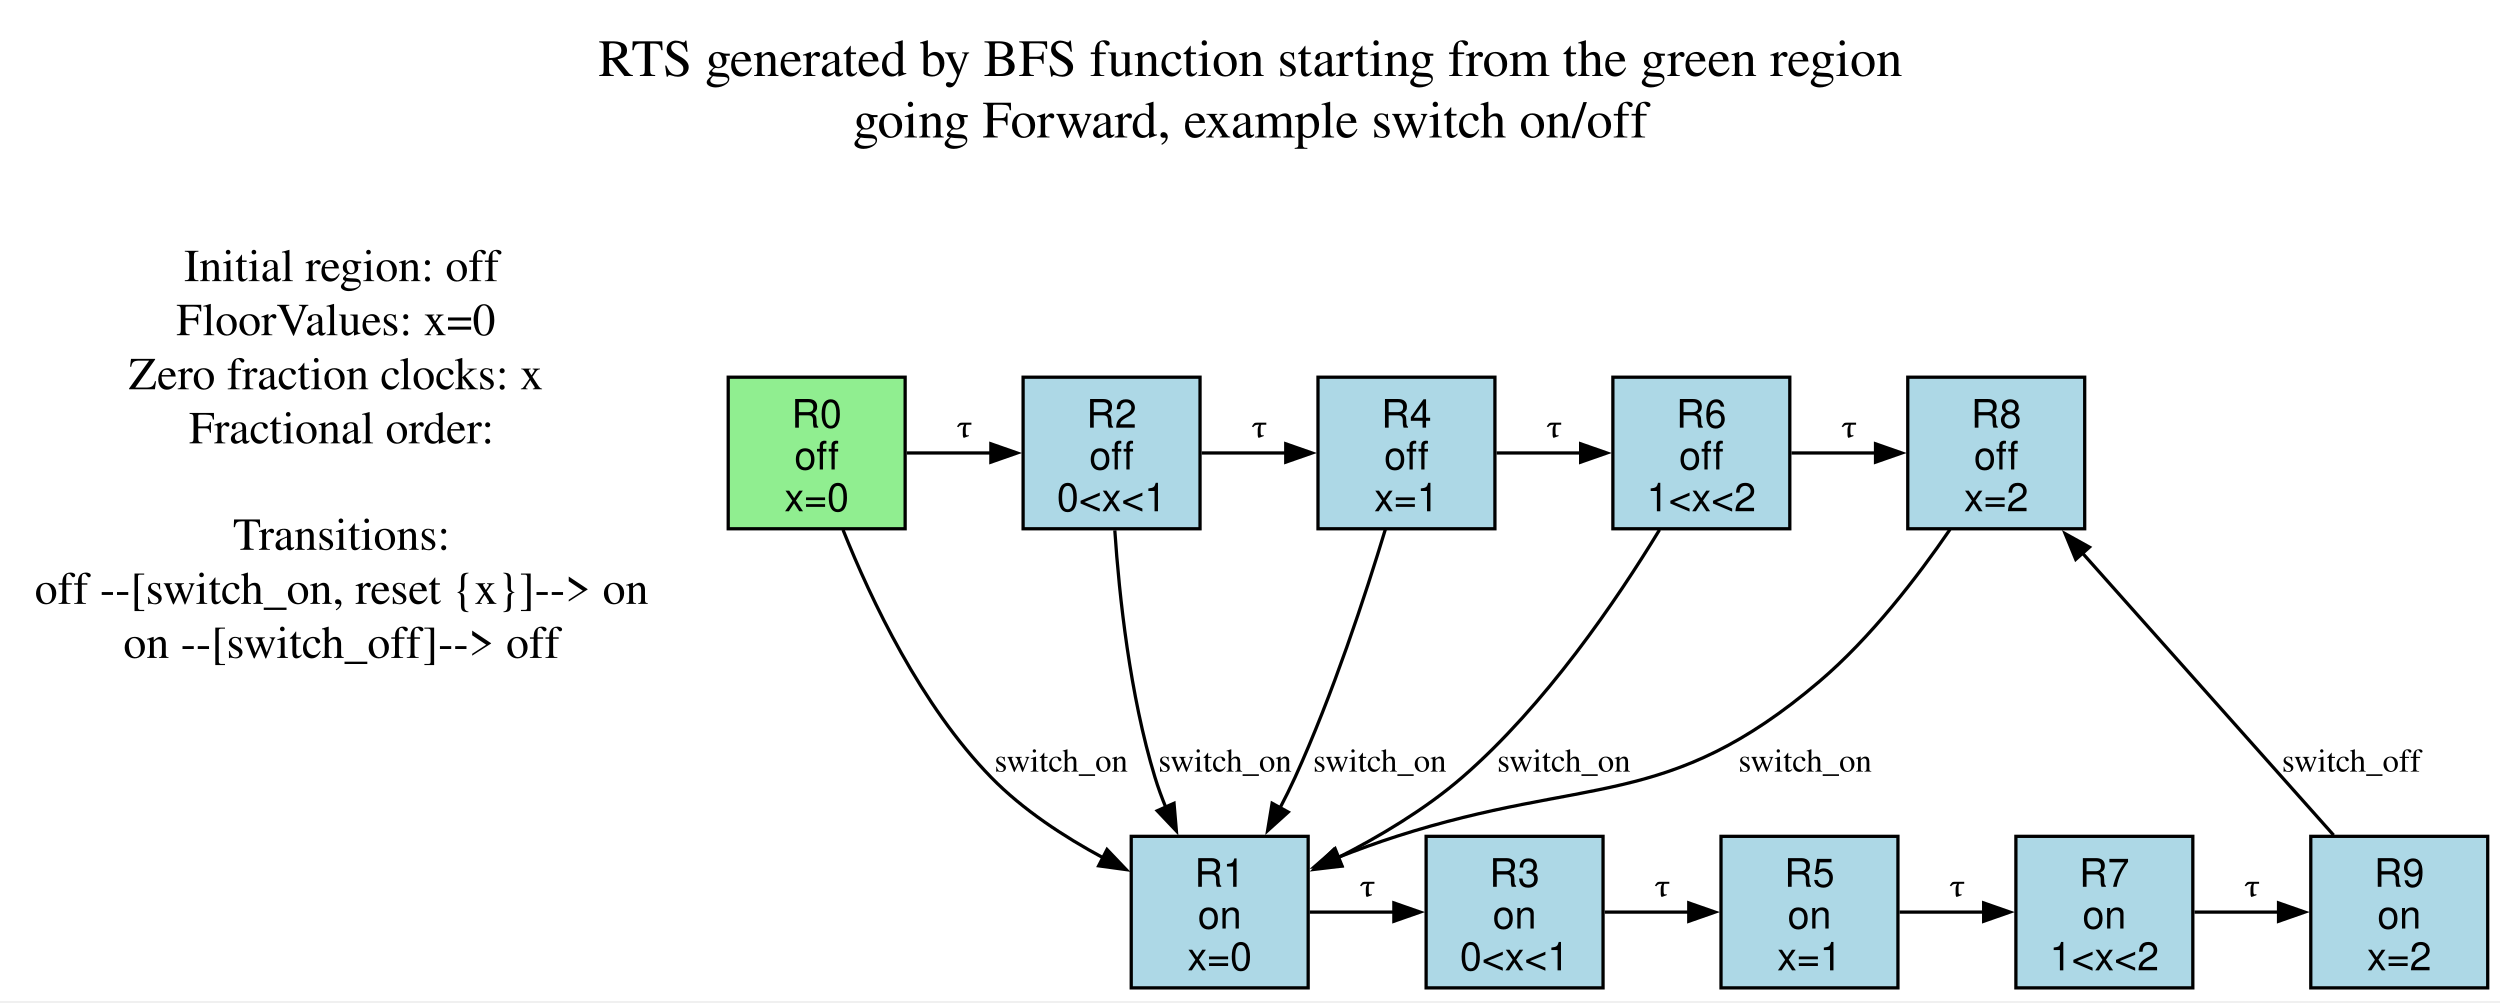
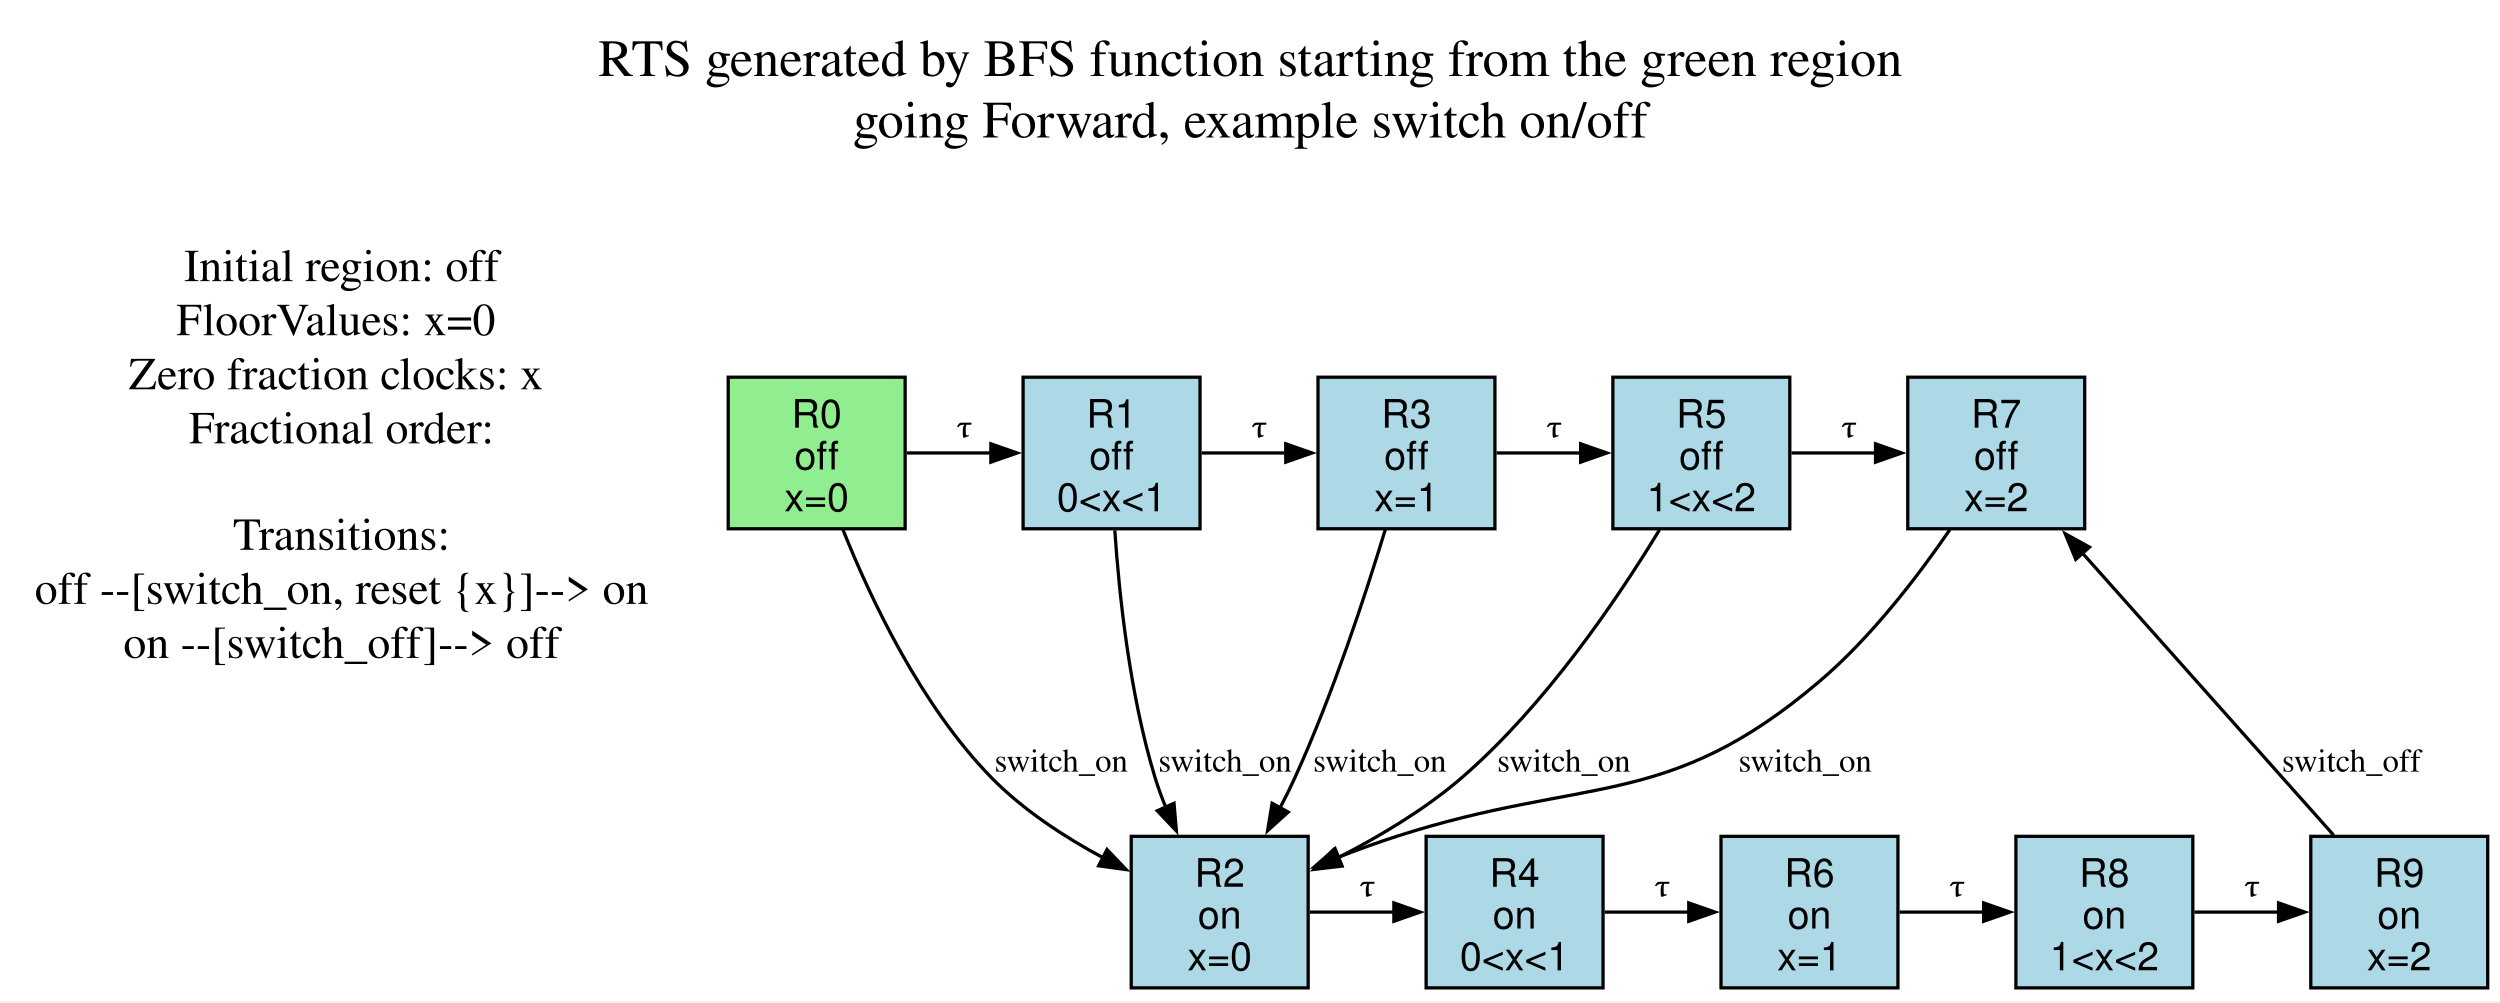
<svg xmlns="http://www.w3.org/2000/svg" width="763pt" height="306pt" viewBox="0.00 0.00 763.00 306.00">
  <g id="graph0" class="graph" transform="scale(1 1) rotate(0) translate(4 301.5)">
    <polygon fill="white" stroke="none" points="-4,4 -4,-301.5 759.25,-301.5 759.25,4 -4,4" />
    <text xml:space="preserve" text-anchor="middle" x="377.62" y="-278.3" font-family="Times,serif" font-size="16.00">RTS generated by BFS function starting from the green region</text>
    <text xml:space="preserve" text-anchor="middle" x="377.62" y="-259.55" font-family="Times,serif" font-size="16.00">going Forward, example switch on/off</text>
    <g id="node1" class="node">
      <text xml:space="preserve" text-anchor="middle" x="100.25" y="-215.7" font-family="Times,serif" font-size="14.00">Initial region: off</text>
      <text xml:space="preserve" text-anchor="middle" x="100.25" y="-199.2" font-family="Times,serif" font-size="14.00">FloorValues: x=0 </text>
      <text xml:space="preserve" text-anchor="middle" x="100.25" y="-182.7" font-family="Times,serif" font-size="14.00">Zero fraction clocks: x </text>
      <text xml:space="preserve" text-anchor="middle" x="100.25" y="-166.2" font-family="Times,serif" font-size="14.00">Fractional order:</text>
      <text xml:space="preserve" text-anchor="middle" x="100.25" y="-133.7" font-family="Times,serif" font-size="14.00">Transitions:</text>
      <text xml:space="preserve" text-anchor="middle" x="100.25" y="-117.2" font-family="Times,serif" font-size="14.00">off --[switch_on, reset {x}]--&gt; on</text>
      <text xml:space="preserve" text-anchor="middle" x="100.25" y="-100.7" font-family="Times,serif" font-size="14.00">on --[switch_off]--&gt; off</text>
    </g>
    <g id="node2" class="node">
      <polygon fill="lightgreen" stroke="black" points="272.25,-186.38 218.25,-186.38 218.25,-140.12 272.25,-140.12 272.25,-186.38" />
      <text xml:space="preserve" text-anchor="middle" x="245.25" y="-170.97" font-family="Helvetica,sans-Serif" font-size="12.00">R0</text>
      <text xml:space="preserve" text-anchor="middle" x="245.25" y="-158.22" font-family="Helvetica,sans-Serif" font-size="12.00">off</text>
      <text xml:space="preserve" text-anchor="middle" x="245.25" y="-145.47" font-family="Helvetica,sans-Serif" font-size="12.00">x=0</text>
    </g>
    <g id="node3" class="node">
-       <polygon fill="lightblue" stroke="black" points="395.25,-46.25 341.25,-46.25 341.25,0 395.25,0 395.25,-46.25" />
-       <text xml:space="preserve" text-anchor="middle" x="368.25" y="-30.85" font-family="Helvetica,sans-Serif" font-size="12.00">R1</text>
-       <text xml:space="preserve" text-anchor="middle" x="368.25" y="-18.1" font-family="Helvetica,sans-Serif" font-size="12.00">on</text>
-       <text xml:space="preserve" text-anchor="middle" x="368.25" y="-5.35" font-family="Helvetica,sans-Serif" font-size="12.00">x=0</text>
-     </g>
-     <g id="edge1" class="edge">
-       <path fill="none" stroke="black" d="M253.29,-139.79C261.86,-118.34 277.13,-86.14 298.5,-64.25 308.16,-54.35 320.77,-46.11 332.62,-39.73" />
-       <polygon fill="black" stroke="black" points="333.86,-42.23 339.7,-36.1 331.31,-37.25 333.86,-42.23" />
-       <text xml:space="preserve" text-anchor="middle" x="319.88" y="-66" font-family="Times,serif" font-size="10.00">switch_on</text>
-     </g>
-     <g id="node4" class="node">
      <polygon fill="lightblue" stroke="black" points="362.25,-186.38 308.25,-186.38 308.25,-140.12 362.25,-140.12 362.25,-186.38" />
-       <text xml:space="preserve" text-anchor="middle" x="335.25" y="-170.97" font-family="Helvetica,sans-Serif" font-size="12.00">R2</text>
+       <text xml:space="preserve" text-anchor="middle" x="335.25" y="-170.97" font-family="Helvetica,sans-Serif" font-size="12.00">R1</text>
      <text xml:space="preserve" text-anchor="middle" x="335.25" y="-158.22" font-family="Helvetica,sans-Serif" font-size="12.00">off</text>
      <text xml:space="preserve" text-anchor="middle" x="335.25" y="-145.47" font-family="Helvetica,sans-Serif" font-size="12.00">0&lt;x&lt;1</text>
    </g>
-     <g id="edge2" class="edge">
+     <g id="edge1" class="edge">
      <path fill="none" stroke="black" d="M272.74,-163.25C280.85,-163.25 289.87,-163.25 298.46,-163.25" />
      <polygon fill="black" stroke="black" points="298.41,-166.05 306.41,-163.25 298.41,-160.45 298.41,-166.05" />
      <text xml:space="preserve" text-anchor="middle" x="290.25" y="-168" font-family="Times,serif" font-size="10.00">τ</text>
    </g>
-     <g id="node5" class="node">
-       <polygon fill="lightblue" stroke="black" points="485.25,-46.25 431.25,-46.25 431.25,0 485.25,0 485.25,-46.25" />
-       <text xml:space="preserve" text-anchor="middle" x="458.25" y="-30.85" font-family="Helvetica,sans-Serif" font-size="12.00">R3</text>
-       <text xml:space="preserve" text-anchor="middle" x="458.25" y="-18.1" font-family="Helvetica,sans-Serif" font-size="12.00">on</text>
-       <text xml:space="preserve" text-anchor="middle" x="458.25" y="-5.35" font-family="Helvetica,sans-Serif" font-size="12.00">0&lt;x&lt;1</text>
+     <g id="node4" class="node">
+       <polygon fill="lightblue" stroke="black" points="395.25,-46.25 341.25,-46.25 341.25,0 395.25,0 395.25,-46.25" />
+       <text xml:space="preserve" text-anchor="middle" x="368.25" y="-30.85" font-family="Helvetica,sans-Serif" font-size="12.00">R2</text>
+       <text xml:space="preserve" text-anchor="middle" x="368.25" y="-18.1" font-family="Helvetica,sans-Serif" font-size="12.00">on</text>
+       <text xml:space="preserve" text-anchor="middle" x="368.25" y="-5.35" font-family="Helvetica,sans-Serif" font-size="12.00">x=0</text>
    </g>
-     <g id="edge3" class="edge">
-       <path fill="none" stroke="black" d="M395.74,-23.12C403.85,-23.12 412.87,-23.12 421.46,-23.12" />
-       <polygon fill="black" stroke="black" points="421.41,-25.93 429.41,-23.13 421.41,-20.33 421.41,-25.93" />
-       <text xml:space="preserve" text-anchor="middle" x="413.25" y="-27.88" font-family="Times,serif" font-size="10.00">τ</text>
+     <g id="edge2" class="edge">
+       <path fill="none" stroke="black" d="M253.29,-139.79C261.86,-118.34 277.13,-86.14 298.5,-64.25 308.16,-54.35 320.77,-46.11 332.62,-39.73" />
+       <polygon fill="black" stroke="black" points="333.86,-42.23 339.7,-36.1 331.31,-37.25 333.86,-42.23" />
+       <text xml:space="preserve" text-anchor="middle" x="319.88" y="-66" font-family="Times,serif" font-size="10.00">switch_on</text>
    </g>
    <g id="edge4" class="edge">
      <path fill="none" stroke="black" d="M336.24,-139.63C337.6,-119.47 340.84,-89.38 348.5,-64.25 349.43,-61.19 350.58,-58.07 351.84,-54.99" />
      <polygon fill="black" stroke="black" points="354.31,-56.34 355.03,-47.9 349.2,-54.05 354.31,-56.34" />
      <text xml:space="preserve" text-anchor="middle" x="369.88" y="-66" font-family="Times,serif" font-size="10.00">switch_on</text>
    </g>
-     <g id="node6" class="node">
+     <g id="node5" class="node">
      <polygon fill="lightblue" stroke="black" points="452.25,-186.38 398.25,-186.38 398.25,-140.12 452.25,-140.12 452.25,-186.38" />
-       <text xml:space="preserve" text-anchor="middle" x="425.25" y="-170.97" font-family="Helvetica,sans-Serif" font-size="12.00">R4</text>
+       <text xml:space="preserve" text-anchor="middle" x="425.25" y="-170.97" font-family="Helvetica,sans-Serif" font-size="12.00">R3</text>
      <text xml:space="preserve" text-anchor="middle" x="425.25" y="-158.22" font-family="Helvetica,sans-Serif" font-size="12.00">off</text>
      <text xml:space="preserve" text-anchor="middle" x="425.25" y="-145.47" font-family="Helvetica,sans-Serif" font-size="12.00">x=1</text>
    </g>
-     <g id="edge5" class="edge">
+     <g id="edge3" class="edge">
      <path fill="none" stroke="black" d="M362.74,-163.25C370.85,-163.25 379.87,-163.25 388.46,-163.25" />
      <polygon fill="black" stroke="black" points="388.41,-166.05 396.41,-163.25 388.41,-160.45 388.41,-166.05" />
      <text xml:space="preserve" text-anchor="middle" x="380.25" y="-168" font-family="Times,serif" font-size="10.00">τ</text>
    </g>
-     <g id="node7" class="node">
-       <polygon fill="lightblue" stroke="black" points="575.25,-46.25 521.25,-46.25 521.25,0 575.25,0 575.25,-46.25" />
-       <text xml:space="preserve" text-anchor="middle" x="548.25" y="-30.85" font-family="Helvetica,sans-Serif" font-size="12.00">R5</text>
-       <text xml:space="preserve" text-anchor="middle" x="548.25" y="-18.1" font-family="Helvetica,sans-Serif" font-size="12.00">on</text>
-       <text xml:space="preserve" text-anchor="middle" x="548.25" y="-5.35" font-family="Helvetica,sans-Serif" font-size="12.00">x=1</text>
+     <g id="node6" class="node">
+       <polygon fill="lightblue" stroke="black" points="485.25,-46.25 431.25,-46.25 431.25,0 485.25,0 485.25,-46.25" />
+       <text xml:space="preserve" text-anchor="middle" x="458.25" y="-30.85" font-family="Helvetica,sans-Serif" font-size="12.00">R4</text>
+       <text xml:space="preserve" text-anchor="middle" x="458.25" y="-18.1" font-family="Helvetica,sans-Serif" font-size="12.00">on</text>
+       <text xml:space="preserve" text-anchor="middle" x="458.25" y="-5.35" font-family="Helvetica,sans-Serif" font-size="12.00">0&lt;x&lt;1</text>
    </g>
-     <g id="edge6" class="edge">
-       <path fill="none" stroke="black" d="M485.74,-23.12C493.85,-23.12 502.87,-23.12 511.46,-23.12" />
-       <polygon fill="black" stroke="black" points="511.41,-25.93 519.41,-23.13 511.41,-20.33 511.41,-25.93" />
-       <text xml:space="preserve" text-anchor="middle" x="503.25" y="-27.88" font-family="Times,serif" font-size="10.00">τ</text>
+     <g id="edge5" class="edge">
+       <path fill="none" stroke="black" d="M395.74,-23.12C403.85,-23.12 412.87,-23.12 421.46,-23.12" />
+       <polygon fill="black" stroke="black" points="421.41,-25.93 429.41,-23.13 421.41,-20.33 421.41,-25.93" />
+       <text xml:space="preserve" text-anchor="middle" x="413.25" y="-27.88" font-family="Times,serif" font-size="10.00">τ</text>
    </g>
    <g id="edge7" class="edge">
      <path fill="none" stroke="black" d="M418.83,-140C412.71,-119.83 402.74,-89.49 391.25,-64.25 389.84,-61.14 388.26,-57.96 386.61,-54.82" />
      <polygon fill="black" stroke="black" points="389.16,-53.66 382.87,-47.98 384.25,-56.34 389.16,-53.66" />
      <text xml:space="preserve" text-anchor="middle" x="417.12" y="-66" font-family="Times,serif" font-size="10.00">switch_on</text>
    </g>
-     <g id="node8" class="node">
+     <g id="node7" class="node">
      <polygon fill="lightblue" stroke="black" points="542.25,-186.38 488.25,-186.38 488.25,-140.12 542.25,-140.12 542.25,-186.38" />
-       <text xml:space="preserve" text-anchor="middle" x="515.25" y="-170.97" font-family="Helvetica,sans-Serif" font-size="12.00">R6</text>
+       <text xml:space="preserve" text-anchor="middle" x="515.25" y="-170.97" font-family="Helvetica,sans-Serif" font-size="12.00">R5</text>
      <text xml:space="preserve" text-anchor="middle" x="515.25" y="-158.22" font-family="Helvetica,sans-Serif" font-size="12.00">off</text>
      <text xml:space="preserve" text-anchor="middle" x="515.25" y="-145.47" font-family="Helvetica,sans-Serif" font-size="12.00">1&lt;x&lt;2</text>
    </g>
-     <g id="edge8" class="edge">
+     <g id="edge6" class="edge">
      <path fill="none" stroke="black" d="M452.74,-163.25C460.85,-163.25 469.87,-163.25 478.46,-163.25" />
      <polygon fill="black" stroke="black" points="478.41,-166.05 486.41,-163.25 478.41,-160.45 478.41,-166.05" />
      <text xml:space="preserve" text-anchor="middle" x="470.25" y="-168" font-family="Times,serif" font-size="10.00">τ</text>
    </g>
-     <g id="node9" class="node">
-       <polygon fill="lightblue" stroke="black" points="665.25,-46.25 611.25,-46.25 611.25,0 665.25,0 665.25,-46.25" />
-       <text xml:space="preserve" text-anchor="middle" x="638.25" y="-30.85" font-family="Helvetica,sans-Serif" font-size="12.00">R7</text>
-       <text xml:space="preserve" text-anchor="middle" x="638.25" y="-18.1" font-family="Helvetica,sans-Serif" font-size="12.00">on</text>
-       <text xml:space="preserve" text-anchor="middle" x="638.25" y="-5.35" font-family="Helvetica,sans-Serif" font-size="12.00">1&lt;x&lt;2</text>
+     <g id="node8" class="node">
+       <polygon fill="lightblue" stroke="black" points="575.25,-46.25 521.25,-46.25 521.25,0 575.25,0 575.25,-46.25" />
+       <text xml:space="preserve" text-anchor="middle" x="548.25" y="-30.85" font-family="Helvetica,sans-Serif" font-size="12.00">R6</text>
+       <text xml:space="preserve" text-anchor="middle" x="548.25" y="-18.1" font-family="Helvetica,sans-Serif" font-size="12.00">on</text>
+       <text xml:space="preserve" text-anchor="middle" x="548.25" y="-5.35" font-family="Helvetica,sans-Serif" font-size="12.00">x=1</text>
    </g>
-     <g id="edge9" class="edge">
-       <path fill="none" stroke="black" d="M575.74,-23.12C583.85,-23.12 592.87,-23.12 601.46,-23.12" />
-       <polygon fill="black" stroke="black" points="601.41,-25.93 609.41,-23.13 601.41,-20.33 601.41,-25.93" />
-       <text xml:space="preserve" text-anchor="middle" x="593.25" y="-27.88" font-family="Times,serif" font-size="10.00">τ</text>
+     <g id="edge8" class="edge">
+       <path fill="none" stroke="black" d="M485.74,-23.12C493.85,-23.12 502.87,-23.12 511.46,-23.12" />
+       <polygon fill="black" stroke="black" points="511.41,-25.93 519.41,-23.13 511.41,-20.33 511.41,-25.93" />
+       <text xml:space="preserve" text-anchor="middle" x="503.25" y="-27.88" font-family="Times,serif" font-size="10.00">τ</text>
    </g>
    <g id="edge10" class="edge">
      <path fill="none" stroke="black" d="M502.49,-139.81C489.46,-118.38 467.59,-86.19 442.25,-64.25 430.92,-54.44 416.8,-46.05 403.93,-39.52" />
      <polygon fill="black" stroke="black" points="405.48,-37.16 397.06,-36.16 403.02,-42.19 405.48,-37.16" />
      <text xml:space="preserve" text-anchor="middle" x="473.29" y="-66" font-family="Times,serif" font-size="10.00">switch_on</text>
    </g>
-     <g id="node10" class="node">
+     <g id="node9" class="node">
      <polygon fill="lightblue" stroke="black" points="632.25,-186.38 578.25,-186.38 578.25,-140.12 632.25,-140.12 632.25,-186.38" />
-       <text xml:space="preserve" text-anchor="middle" x="605.25" y="-170.97" font-family="Helvetica,sans-Serif" font-size="12.00">R8</text>
+       <text xml:space="preserve" text-anchor="middle" x="605.25" y="-170.97" font-family="Helvetica,sans-Serif" font-size="12.00">R7</text>
      <text xml:space="preserve" text-anchor="middle" x="605.25" y="-158.22" font-family="Helvetica,sans-Serif" font-size="12.00">off</text>
      <text xml:space="preserve" text-anchor="middle" x="605.25" y="-145.47" font-family="Helvetica,sans-Serif" font-size="12.00">x=2</text>
    </g>
-     <g id="edge11" class="edge">
+     <g id="edge9" class="edge">
      <path fill="none" stroke="black" d="M542.74,-163.25C550.85,-163.25 559.87,-163.25 568.46,-163.25" />
      <polygon fill="black" stroke="black" points="568.41,-166.05 576.41,-163.25 568.41,-160.45 568.41,-166.05" />
      <text xml:space="preserve" text-anchor="middle" x="560.25" y="-168" font-family="Times,serif" font-size="10.00">τ</text>
+     </g>
+     <g id="node10" class="node">
+       <polygon fill="lightblue" stroke="black" points="665.25,-46.25 611.25,-46.25 611.25,0 665.25,0 665.25,-46.25" />
+       <text xml:space="preserve" text-anchor="middle" x="638.25" y="-30.85" font-family="Helvetica,sans-Serif" font-size="12.00">R8</text>
+       <text xml:space="preserve" text-anchor="middle" x="638.25" y="-18.1" font-family="Helvetica,sans-Serif" font-size="12.00">on</text>
+       <text xml:space="preserve" text-anchor="middle" x="638.25" y="-5.35" font-family="Helvetica,sans-Serif" font-size="12.00">1&lt;x&lt;2</text>
+     </g>
+     <g id="edge11" class="edge">
+       <path fill="none" stroke="black" d="M575.74,-23.12C583.85,-23.12 592.87,-23.12 601.46,-23.12" />
+       <polygon fill="black" stroke="black" points="601.41,-25.93 609.41,-23.13 601.41,-20.33 601.41,-25.93" />
+       <text xml:space="preserve" text-anchor="middle" x="593.25" y="-27.88" font-family="Times,serif" font-size="10.00">τ</text>
+     </g>
+     <g id="edge12" class="edge">
+       <path fill="none" stroke="black" d="M591.14,-139.91C581.23,-125.44 566.98,-106.87 551.25,-93.5 504.73,-53.95 480.38,-64.92 422.25,-46.25 416.35,-44.36 410.19,-42.1 404.23,-39.78" />
+       <polygon fill="black" stroke="black" points="405.56,-37.29 397.1,-36.9 403.47,-42.49 405.56,-37.29" />
+       <text xml:space="preserve" text-anchor="middle" x="546.93" y="-66" font-family="Times,serif" font-size="10.00">switch_on</text>
    </g>
    <g id="node11" class="node">
      <polygon fill="lightblue" stroke="black" points="755.25,-46.25 701.25,-46.25 701.25,0 755.25,0 755.25,-46.25" />
      <text xml:space="preserve" text-anchor="middle" x="728.25" y="-30.85" font-family="Helvetica,sans-Serif" font-size="12.00">R9</text>
      <text xml:space="preserve" text-anchor="middle" x="728.25" y="-18.1" font-family="Helvetica,sans-Serif" font-size="12.00">on</text>
      <text xml:space="preserve" text-anchor="middle" x="728.25" y="-5.35" font-family="Helvetica,sans-Serif" font-size="12.00">x=2</text>
    </g>
-     <g id="edge12" class="edge">
+     <g id="edge13" class="edge">
      <path fill="none" stroke="black" d="M665.74,-23.12C673.85,-23.12 682.87,-23.12 691.46,-23.12" />
      <polygon fill="black" stroke="black" points="691.41,-25.93 699.41,-23.13 691.41,-20.33 691.41,-25.93" />
      <text xml:space="preserve" text-anchor="middle" x="683.25" y="-27.88" font-family="Times,serif" font-size="10.00">τ</text>
-     </g>
-     <g id="edge13" class="edge">
-       <path fill="none" stroke="black" d="M591.14,-139.91C581.23,-125.44 566.98,-106.87 551.25,-93.5 504.73,-53.95 480.38,-64.92 422.25,-46.25 416.35,-44.36 410.19,-42.1 404.23,-39.78" />
-       <polygon fill="black" stroke="black" points="405.56,-37.29 397.1,-36.9 403.47,-42.49 405.56,-37.29" />
-       <text xml:space="preserve" text-anchor="middle" x="546.93" y="-66" font-family="Times,serif" font-size="10.00">switch_on</text>
    </g>
    <g id="edge14" class="edge">
      <path fill="none" stroke="black" d="M708.22,-46.61C687.32,-70.09 654.45,-107 631.48,-132.79" />
      <polygon fill="black" stroke="black" points="629.52,-130.78 626.29,-138.62 633.7,-134.51 629.52,-130.78" />
      <text xml:space="preserve" text-anchor="middle" x="713.65" y="-66" font-family="Times,serif" font-size="10.00">switch_off</text>
    </g>
  </g>
</svg>
